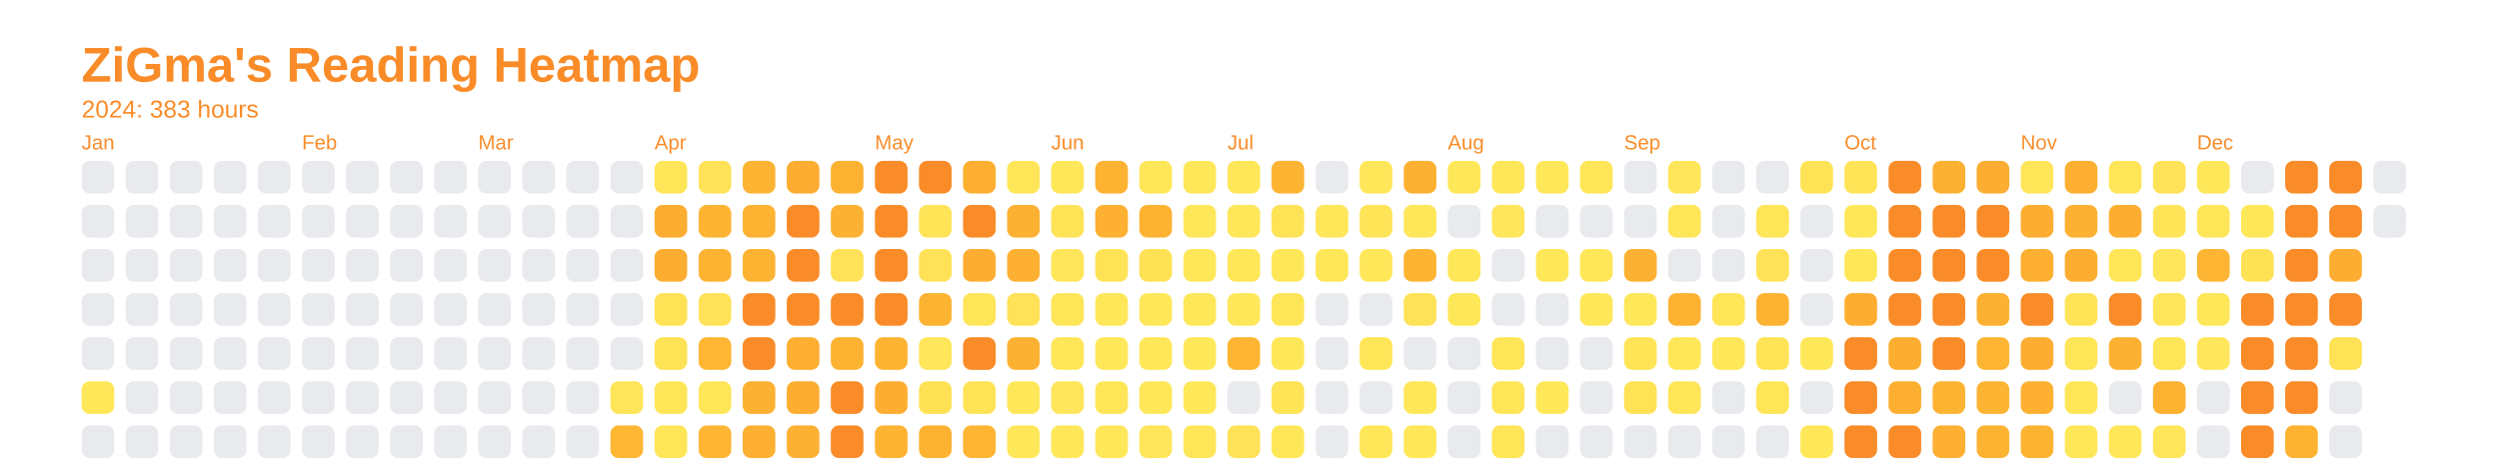
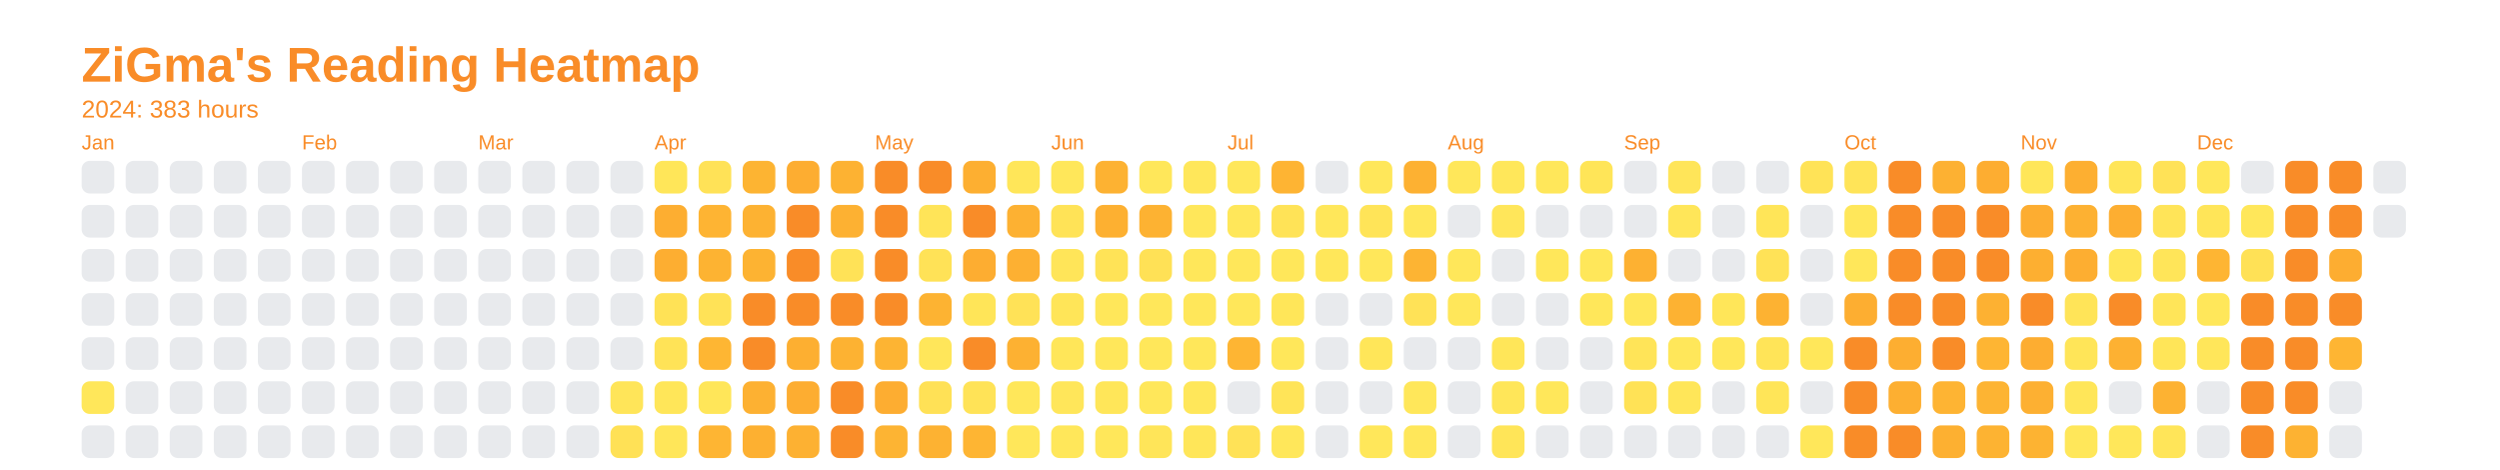
<svg xmlns="http://www.w3.org/2000/svg" baseProfile="full" height="57.5mm" version="1.1" viewBox="0,0,306.2,57.5" width="306.2mm">
  <defs />
  <rect fill="none" height="57.5" width="306.2" x="0" y="0" />
  <text fill="#f98c28" style="font-size:6px; font-family:Arial; font-weight:bold;" x="10" y="10">ZiGma's Reading Heatmap</text>
  <text fill="#f98c28" style="font-size:3px; font-family:Arial;" x="10" y="14.4">2024: 383 hours</text>
  <text fill="#f98c28" style="font-size:2.5px; font-family:Arial" x="10" y="18.3">Jan</text>
  <rect fill="#e8eaed" height="4" rx="1" ry="1" width="4" x="10" y="19.7" />
  <rect fill="#e8eaed" height="4" rx="1" ry="1" width="4" x="10" y="25.1" />
  <rect fill="#e8eaed" height="4" rx="1" ry="1" width="4" x="10" y="30.5" />
  <rect fill="#e8eaed" height="4" rx="1" ry="1" width="4" x="10" y="35.9" />
  <rect fill="#e8eaed" height="4" rx="1" ry="1" width="4" x="10" y="41.3" />
  <rect fill="#ffe75a" height="4" rx="1" ry="1" width="4" x="10" y="46.7" />
  <rect fill="#e8eaed" height="4" rx="1" ry="1" width="4" x="10" y="52.1" />
  <rect fill="#e8eaed" height="4" rx="1" ry="1" width="4" x="15.4" y="19.7" />
  <rect fill="#e8eaed" height="4" rx="1" ry="1" width="4" x="15.4" y="25.1" />
  <rect fill="#e8eaed" height="4" rx="1" ry="1" width="4" x="15.4" y="30.5" />
  <rect fill="#e8eaed" height="4" rx="1" ry="1" width="4" x="15.4" y="35.9" />
  <rect fill="#e8eaed" height="4" rx="1" ry="1" width="4" x="15.4" y="41.3" />
  <rect fill="#e8eaed" height="4" rx="1" ry="1" width="4" x="15.4" y="46.7" />
  <rect fill="#e8eaed" height="4" rx="1" ry="1" width="4" x="15.4" y="52.1" />
  <rect fill="#e8eaed" height="4" rx="1" ry="1" width="4" x="20.8" y="19.7" />
  <rect fill="#e8eaed" height="4" rx="1" ry="1" width="4" x="20.8" y="25.1" />
  <rect fill="#e8eaed" height="4" rx="1" ry="1" width="4" x="20.8" y="30.5" />
  <rect fill="#e8eaed" height="4" rx="1" ry="1" width="4" x="20.8" y="35.9" />
  <rect fill="#e8eaed" height="4" rx="1" ry="1" width="4" x="20.8" y="41.3" />
  <rect fill="#e8eaed" height="4" rx="1" ry="1" width="4" x="20.8" y="46.7" />
  <rect fill="#e8eaed" height="4" rx="1" ry="1" width="4" x="20.8" y="52.1" />
  <rect fill="#e8eaed" height="4" rx="1" ry="1" width="4" x="26.2" y="19.7" />
  <rect fill="#e8eaed" height="4" rx="1" ry="1" width="4" x="26.2" y="25.1" />
  <rect fill="#e8eaed" height="4" rx="1" ry="1" width="4" x="26.2" y="30.5" />
  <rect fill="#e8eaed" height="4" rx="1" ry="1" width="4" x="26.2" y="35.9" />
  <rect fill="#e8eaed" height="4" rx="1" ry="1" width="4" x="26.2" y="41.3" />
  <rect fill="#e8eaed" height="4" rx="1" ry="1" width="4" x="26.2" y="46.7" />
  <rect fill="#e8eaed" height="4" rx="1" ry="1" width="4" x="26.2" y="52.1" />
  <rect fill="#e8eaed" height="4" rx="1" ry="1" width="4" x="31.6" y="19.7" />
  <rect fill="#e8eaed" height="4" rx="1" ry="1" width="4" x="31.6" y="25.1" />
  <rect fill="#e8eaed" height="4" rx="1" ry="1" width="4" x="31.6" y="30.5" />
  <rect fill="#e8eaed" height="4" rx="1" ry="1" width="4" x="31.6" y="35.9" />
  <rect fill="#e8eaed" height="4" rx="1" ry="1" width="4" x="31.6" y="41.3" />
  <rect fill="#e8eaed" height="4" rx="1" ry="1" width="4" x="31.6" y="46.7" />
  <rect fill="#e8eaed" height="4" rx="1" ry="1" width="4" x="31.6" y="52.1" />
  <text fill="#f98c28" style="font-size:2.5px; font-family:Arial" x="37.0" y="18.3">Feb</text>
  <rect fill="#e8eaed" height="4" rx="1" ry="1" width="4" x="37.0" y="19.7" />
  <rect fill="#e8eaed" height="4" rx="1" ry="1" width="4" x="37.0" y="25.1" />
  <rect fill="#e8eaed" height="4" rx="1" ry="1" width="4" x="37.0" y="30.5" />
  <rect fill="#e8eaed" height="4" rx="1" ry="1" width="4" x="37.0" y="35.9" />
  <rect fill="#e8eaed" height="4" rx="1" ry="1" width="4" x="37.0" y="41.3" />
  <rect fill="#e8eaed" height="4" rx="1" ry="1" width="4" x="37.0" y="46.7" />
  <rect fill="#e8eaed" height="4" rx="1" ry="1" width="4" x="37.0" y="52.1" />
  <rect fill="#e8eaed" height="4" rx="1" ry="1" width="4" x="42.4" y="19.7" />
  <rect fill="#e8eaed" height="4" rx="1" ry="1" width="4" x="42.4" y="25.1" />
  <rect fill="#e8eaed" height="4" rx="1" ry="1" width="4" x="42.4" y="30.5" />
  <rect fill="#e8eaed" height="4" rx="1" ry="1" width="4" x="42.4" y="35.9" />
  <rect fill="#e8eaed" height="4" rx="1" ry="1" width="4" x="42.4" y="41.3" />
  <rect fill="#e8eaed" height="4" rx="1" ry="1" width="4" x="42.4" y="46.7" />
  <rect fill="#e8eaed" height="4" rx="1" ry="1" width="4" x="42.4" y="52.1" />
  <rect fill="#e8eaed" height="4" rx="1" ry="1" width="4" x="47.8" y="19.7" />
  <rect fill="#e8eaed" height="4" rx="1" ry="1" width="4" x="47.8" y="25.1" />
  <rect fill="#e8eaed" height="4" rx="1" ry="1" width="4" x="47.8" y="30.5" />
  <rect fill="#e8eaed" height="4" rx="1" ry="1" width="4" x="47.8" y="35.9" />
  <rect fill="#e8eaed" height="4" rx="1" ry="1" width="4" x="47.8" y="41.3" />
  <rect fill="#e8eaed" height="4" rx="1" ry="1" width="4" x="47.8" y="46.7" />
  <rect fill="#e8eaed" height="4" rx="1" ry="1" width="4" x="47.8" y="52.1" />
  <rect fill="#e8eaed" height="4" rx="1" ry="1" width="4" x="53.2" y="19.7" />
  <rect fill="#e8eaed" height="4" rx="1" ry="1" width="4" x="53.2" y="25.1" />
  <rect fill="#e8eaed" height="4" rx="1" ry="1" width="4" x="53.2" y="30.5" />
  <rect fill="#e8eaed" height="4" rx="1" ry="1" width="4" x="53.2" y="35.9" />
  <rect fill="#e8eaed" height="4" rx="1" ry="1" width="4" x="53.2" y="41.3" />
  <rect fill="#e8eaed" height="4" rx="1" ry="1" width="4" x="53.2" y="46.7" />
  <rect fill="#e8eaed" height="4" rx="1" ry="1" width="4" x="53.2" y="52.1" />
  <text fill="#f98c28" style="font-size:2.5px; font-family:Arial" x="58.6" y="18.3">Mar</text>
  <rect fill="#e8eaed" height="4" rx="1" ry="1" width="4" x="58.6" y="19.7" />
  <rect fill="#e8eaed" height="4" rx="1" ry="1" width="4" x="58.6" y="25.1" />
  <rect fill="#e8eaed" height="4" rx="1" ry="1" width="4" x="58.6" y="30.5" />
  <rect fill="#e8eaed" height="4" rx="1" ry="1" width="4" x="58.6" y="35.9" />
  <rect fill="#e8eaed" height="4" rx="1" ry="1" width="4" x="58.6" y="41.3" />
  <rect fill="#e8eaed" height="4" rx="1" ry="1" width="4" x="58.6" y="46.7" />
  <rect fill="#e8eaed" height="4" rx="1" ry="1" width="4" x="58.6" y="52.1" />
  <rect fill="#e8eaed" height="4" rx="1" ry="1" width="4" x="64" y="19.7" />
  <rect fill="#e8eaed" height="4" rx="1" ry="1" width="4" x="64" y="25.1" />
  <rect fill="#e8eaed" height="4" rx="1" ry="1" width="4" x="64" y="30.5" />
  <rect fill="#e8eaed" height="4" rx="1" ry="1" width="4" x="64" y="35.9" />
  <rect fill="#e8eaed" height="4" rx="1" ry="1" width="4" x="64" y="41.3" />
  <rect fill="#e8eaed" height="4" rx="1" ry="1" width="4" x="64" y="46.7" />
  <rect fill="#e8eaed" height="4" rx="1" ry="1" width="4" x="64" y="52.1" />
  <rect fill="#e8eaed" height="4" rx="1" ry="1" width="4" x="69.4" y="19.7" />
  <rect fill="#e8eaed" height="4" rx="1" ry="1" width="4" x="69.4" y="25.1" />
  <rect fill="#e8eaed" height="4" rx="1" ry="1" width="4" x="69.4" y="30.5" />
  <rect fill="#e8eaed" height="4" rx="1" ry="1" width="4" x="69.4" y="35.9" />
  <rect fill="#e8eaed" height="4" rx="1" ry="1" width="4" x="69.4" y="41.3" />
  <rect fill="#e8eaed" height="4" rx="1" ry="1" width="4" x="69.4" y="46.7" />
  <rect fill="#e8eaed" height="4" rx="1" ry="1" width="4" x="69.4" y="52.1" />
  <rect fill="#e8eaed" height="4" rx="1" ry="1" width="4" x="74.8" y="19.7" />
  <rect fill="#e8eaed" height="4" rx="1" ry="1" width="4" x="74.8" y="25.1" />
  <rect fill="#e8eaed" height="4" rx="1" ry="1" width="4" x="74.8" y="30.5" />
  <rect fill="#e8eaed" height="4" rx="1" ry="1" width="4" x="74.8" y="35.9" />
  <rect fill="#e8eaed" height="4" rx="1" ry="1" width="4" x="74.8" y="41.3" />
  <rect fill="#ffe559" height="4" rx="1" ry="1" width="4" x="74.8" y="46.7" />
-   <rect fill="#feb633" height="4" rx="1" ry="1" width="4" x="74.8" y="52.1" />
+   <rect fill="#ffe156" height="4" rx="1" ry="1" width="4" x="74.8" y="52.1" />
  <text fill="#f98c28" style="font-size:2.5px; font-family:Arial" x="80.2" y="18.3">Apr</text>
  <rect fill="#ffe659" height="4" rx="1" ry="1" width="4" x="80.2" y="19.7" />
  <rect fill="#fdae31" height="4" rx="1" ry="1" width="4" x="80.2" y="25.1" />
  <rect fill="#fdae31" height="4" rx="1" ry="1" width="4" x="80.2" y="30.5" />
  <rect fill="#ffe256" height="4" rx="1" ry="1" width="4" x="80.2" y="35.9" />
  <rect fill="#ffe357" height="4" rx="1" ry="1" width="4" x="80.2" y="41.3" />
  <rect fill="#ffe659" height="4" rx="1" ry="1" width="4" x="80.2" y="46.7" />
  <rect fill="#ffe659" height="4" rx="1" ry="1" width="4" x="80.2" y="52.1" />
  <rect fill="#ffe257" height="4" rx="1" ry="1" width="4" x="85.6" y="19.7" />
  <rect fill="#feb433" height="4" rx="1" ry="1" width="4" x="85.6" y="25.1" />
  <rect fill="#fdb332" height="4" rx="1" ry="1" width="4" x="85.6" y="30.5" />
  <rect fill="#ffe257" height="4" rx="1" ry="1" width="4" x="85.6" y="35.9" />
  <rect fill="#feb633" height="4" rx="1" ry="1" width="4" x="85.6" y="41.3" />
  <rect fill="#ffe659" height="4" rx="1" ry="1" width="4" x="85.6" y="46.7" />
  <rect fill="#feb533" height="4" rx="1" ry="1" width="4" x="85.6" y="52.1" />
  <rect fill="#fdb432" height="4" rx="1" ry="1" width="4" x="91" y="19.7" />
  <rect fill="#fdb232" height="4" rx="1" ry="1" width="4" x="91" y="25.1" />
  <rect fill="#fdb332" height="4" rx="1" ry="1" width="4" x="91" y="30.5" />
  <rect fill="#f98c28" height="4" rx="1" ry="1" width="4" x="91" y="35.9" />
  <rect fill="#f98c28" height="4" rx="1" ry="1" width="4" x="91" y="41.3" />
  <rect fill="#fdb132" height="4" rx="1" ry="1" width="4" x="91" y="46.7" />
  <rect fill="#fdb031" height="4" rx="1" ry="1" width="4" x="91" y="52.1" />
  <rect fill="#fdad31" height="4" rx="1" ry="1" width="4" x="96.4" y="19.7" />
  <rect fill="#f98c28" height="4" rx="1" ry="1" width="4" x="96.4" y="25.1" />
  <rect fill="#f98c28" height="4" rx="1" ry="1" width="4" x="96.4" y="30.5" />
  <rect fill="#f98c28" height="4" rx="1" ry="1" width="4" x="96.4" y="35.9" />
  <rect fill="#fdaf31" height="4" rx="1" ry="1" width="4" x="96.4" y="41.3" />
  <rect fill="#fdad31" height="4" rx="1" ry="1" width="4" x="96.4" y="46.7" />
  <rect fill="#fdb132" height="4" rx="1" ry="1" width="4" x="96.4" y="52.1" />
  <rect fill="#fdb232" height="4" rx="1" ry="1" width="4" x="101.8" y="19.7" />
  <rect fill="#fdb132" height="4" rx="1" ry="1" width="4" x="101.8" y="25.1" />
  <rect fill="#ffe257" height="4" rx="1" ry="1" width="4" x="101.8" y="30.5" />
  <rect fill="#f98c28" height="4" rx="1" ry="1" width="4" x="101.8" y="35.9" />
  <rect fill="#fdb232" height="4" rx="1" ry="1" width="4" x="101.8" y="41.3" />
  <rect fill="#f98c28" height="4" rx="1" ry="1" width="4" x="101.8" y="46.7" />
  <rect fill="#f98c28" height="4" rx="1" ry="1" width="4" x="101.8" y="52.1" />
  <text fill="#f98c28" style="font-size:2.5px; font-family:Arial" x="107.2" y="18.3">May</text>
  <rect fill="#f98c28" height="4" rx="1" ry="1" width="4" x="107.2" y="19.7" />
  <rect fill="#f98c28" height="4" rx="1" ry="1" width="4" x="107.2" y="25.1" />
  <rect fill="#f98c28" height="4" rx="1" ry="1" width="4" x="107.2" y="30.5" />
  <rect fill="#f98c28" height="4" rx="1" ry="1" width="4" x="107.2" y="35.9" />
  <rect fill="#fdb433" height="4" rx="1" ry="1" width="4" x="107.2" y="41.3" />
  <rect fill="#fdad31" height="4" rx="1" ry="1" width="4" x="107.2" y="46.7" />
  <rect fill="#fdb433" height="4" rx="1" ry="1" width="4" x="107.2" y="52.1" />
  <rect fill="#f98c28" height="4" rx="1" ry="1" width="4" x="112.6" y="19.7" />
  <rect fill="#ffe458" height="4" rx="1" ry="1" width="4" x="112.6" y="25.1" />
  <rect fill="#ffe257" height="4" rx="1" ry="1" width="4" x="112.6" y="30.5" />
  <rect fill="#fdb332" height="4" rx="1" ry="1" width="4" x="112.6" y="35.9" />
  <rect fill="#ffe65a" height="4" rx="1" ry="1" width="4" x="112.6" y="41.3" />
  <rect fill="#ffe156" height="4" rx="1" ry="1" width="4" x="112.6" y="46.7" />
  <rect fill="#fdb232" height="4" rx="1" ry="1" width="4" x="112.6" y="52.1" />
  <rect fill="#fdaf31" height="4" rx="1" ry="1" width="4" x="118" y="19.7" />
  <rect fill="#f98c28" height="4" rx="1" ry="1" width="4" x="118" y="25.1" />
  <rect fill="#fdad31" height="4" rx="1" ry="1" width="4" x="118" y="30.5" />
  <rect fill="#ffe558" height="4" rx="1" ry="1" width="4" x="118" y="35.9" />
  <rect fill="#f98c28" height="4" rx="1" ry="1" width="4" x="118" y="41.3" />
  <rect fill="#ffe357" height="4" rx="1" ry="1" width="4" x="118" y="46.7" />
  <rect fill="#feb533" height="4" rx="1" ry="1" width="4" x="118" y="52.1" />
  <rect fill="#ffe659" height="4" rx="1" ry="1" width="4" x="123.4" y="19.7" />
  <rect fill="#fdb132" height="4" rx="1" ry="1" width="4" x="123.4" y="25.1" />
  <rect fill="#fdb032" height="4" rx="1" ry="1" width="4" x="123.4" y="30.5" />
  <rect fill="#ffe257" height="4" rx="1" ry="1" width="4" x="123.4" y="35.9" />
  <rect fill="#fdb132" height="4" rx="1" ry="1" width="4" x="123.4" y="41.3" />
  <rect fill="#ffe75a" height="4" rx="1" ry="1" width="4" x="123.4" y="46.7" />
  <rect fill="#ffe75a" height="4" rx="1" ry="1" width="4" x="123.4" y="52.1" />
  <text fill="#f98c28" style="font-size:2.5px; font-family:Arial" x="128.8" y="18.3">Jun</text>
  <rect fill="#ffe75a" height="4" rx="1" ry="1" width="4" x="128.8" y="19.7" />
  <rect fill="#ffe357" height="4" rx="1" ry="1" width="4" x="128.8" y="25.1" />
  <rect fill="#ffe559" height="4" rx="1" ry="1" width="4" x="128.8" y="30.5" />
  <rect fill="#ffe558" height="4" rx="1" ry="1" width="4" x="128.8" y="35.9" />
  <rect fill="#ffe659" height="4" rx="1" ry="1" width="4" x="128.8" y="41.3" />
  <rect fill="#ffe65a" height="4" rx="1" ry="1" width="4" x="128.8" y="46.7" />
  <rect fill="#ffe75a" height="4" rx="1" ry="1" width="4" x="128.8" y="52.1" />
  <rect fill="#fdb232" height="4" rx="1" ry="1" width="4" x="134.2" y="19.7" />
  <rect fill="#fdb031" height="4" rx="1" ry="1" width="4" x="134.2" y="25.1" />
  <rect fill="#ffe357" height="4" rx="1" ry="1" width="4" x="134.2" y="30.5" />
  <rect fill="#ffe75a" height="4" rx="1" ry="1" width="4" x="134.2" y="35.9" />
  <rect fill="#ffe75a" height="4" rx="1" ry="1" width="4" x="134.2" y="41.3" />
  <rect fill="#ffe659" height="4" rx="1" ry="1" width="4" x="134.2" y="46.7" />
  <rect fill="#ffe75a" height="4" rx="1" ry="1" width="4" x="134.2" y="52.1" />
  <rect fill="#ffe75a" height="4" rx="1" ry="1" width="4" x="139.6" y="19.7" />
  <rect fill="#fdb232" height="4" rx="1" ry="1" width="4" x="139.6" y="25.1" />
  <rect fill="#ffe156" height="4" rx="1" ry="1" width="4" x="139.6" y="30.5" />
  <rect fill="#ffe75a" height="4" rx="1" ry="1" width="4" x="139.6" y="35.9" />
  <rect fill="#ffe75a" height="4" rx="1" ry="1" width="4" x="139.6" y="41.3" />
  <rect fill="#ffe75a" height="4" rx="1" ry="1" width="4" x="139.6" y="46.7" />
  <rect fill="#ffe559" height="4" rx="1" ry="1" width="4" x="139.6" y="52.1" />
  <rect fill="#ffe75a" height="4" rx="1" ry="1" width="4" x="145" y="19.7" />
  <rect fill="#ffe75a" height="4" rx="1" ry="1" width="4" x="145" y="25.1" />
  <rect fill="#ffe75a" height="4" rx="1" ry="1" width="4" x="145" y="30.5" />
  <rect fill="#ffe75a" height="4" rx="1" ry="1" width="4" x="145" y="35.9" />
  <rect fill="#ffe75a" height="4" rx="1" ry="1" width="4" x="145" y="41.3" />
  <rect fill="#ffe75a" height="4" rx="1" ry="1" width="4" x="145" y="46.7" />
  <rect fill="#ffe659" height="4" rx="1" ry="1" width="4" x="145" y="52.1" />
  <text fill="#f98c28" style="font-size:2.5px; font-family:Arial" x="150.4" y="18.3">Jul</text>
  <rect fill="#ffe75a" height="4" rx="1" ry="1" width="4" x="150.4" y="19.7" />
  <rect fill="#ffe75a" height="4" rx="1" ry="1" width="4" x="150.4" y="25.1" />
  <rect fill="#ffe75a" height="4" rx="1" ry="1" width="4" x="150.4" y="30.5" />
  <rect fill="#ffe75a" height="4" rx="1" ry="1" width="4" x="150.4" y="35.9" />
  <rect fill="#feb533" height="4" rx="1" ry="1" width="4" x="150.4" y="41.3" />
  <rect fill="#e8eaed" height="4" rx="1" ry="1" width="4" x="150.4" y="46.7" />
  <rect fill="#ffe257" height="4" rx="1" ry="1" width="4" x="150.4" y="52.1" />
  <rect fill="#feb433" height="4" rx="1" ry="1" width="4" x="155.8" y="19.7" />
  <rect fill="#ffe357" height="4" rx="1" ry="1" width="4" x="155.8" y="25.1" />
  <rect fill="#ffe75a" height="4" rx="1" ry="1" width="4" x="155.8" y="30.5" />
  <rect fill="#ffe659" height="4" rx="1" ry="1" width="4" x="155.8" y="35.9" />
  <rect fill="#ffe75a" height="4" rx="1" ry="1" width="4" x="155.8" y="41.3" />
  <rect fill="#ffe458" height="4" rx="1" ry="1" width="4" x="155.8" y="46.7" />
  <rect fill="#ffe75a" height="4" rx="1" ry="1" width="4" x="155.8" y="52.1" />
  <rect fill="#e8eaed" height="4" rx="1" ry="1" width="4" x="161.2" y="19.7" />
  <rect fill="#ffe75a" height="4" rx="1" ry="1" width="4" x="161.2" y="25.1" />
  <rect fill="#ffe75a" height="4" rx="1" ry="1" width="4" x="161.2" y="30.5" />
  <rect fill="#e8eaed" height="4" rx="1" ry="1" width="4" x="161.2" y="35.9" />
  <rect fill="#e8eaed" height="4" rx="1" ry="1" width="4" x="161.2" y="41.3" />
  <rect fill="#e8eaed" height="4" rx="1" ry="1" width="4" x="161.2" y="46.7" />
  <rect fill="#e8eaed" height="4" rx="1" ry="1" width="4" x="161.2" y="52.1" />
  <rect fill="#ffe75a" height="4" rx="1" ry="1" width="4" x="166.6" y="19.7" />
  <rect fill="#ffe458" height="4" rx="1" ry="1" width="4" x="166.6" y="25.1" />
  <rect fill="#ffe75a" height="4" rx="1" ry="1" width="4" x="166.6" y="30.5" />
  <rect fill="#e8eaed" height="4" rx="1" ry="1" width="4" x="166.6" y="35.9" />
  <rect fill="#ffe659" height="4" rx="1" ry="1" width="4" x="166.6" y="41.3" />
  <rect fill="#e8eaed" height="4" rx="1" ry="1" width="4" x="166.6" y="46.7" />
  <rect fill="#ffe75a" height="4" rx="1" ry="1" width="4" x="166.6" y="52.1" />
  <rect fill="#fdb132" height="4" rx="1" ry="1" width="4" x="172" y="19.7" />
  <rect fill="#ffe75a" height="4" rx="1" ry="1" width="4" x="172" y="25.1" />
  <rect fill="#fdb433" height="4" rx="1" ry="1" width="4" x="172" y="30.5" />
  <rect fill="#ffe257" height="4" rx="1" ry="1" width="4" x="172" y="35.9" />
  <rect fill="#e8eaed" height="4" rx="1" ry="1" width="4" x="172" y="41.3" />
  <rect fill="#ffe75a" height="4" rx="1" ry="1" width="4" x="172" y="46.7" />
  <rect fill="#ffe75a" height="4" rx="1" ry="1" width="4" x="172" y="52.1" />
  <text fill="#f98c28" style="font-size:2.5px; font-family:Arial" x="177.4" y="18.3">Aug</text>
  <rect fill="#ffe75a" height="4" rx="1" ry="1" width="4" x="177.4" y="19.7" />
  <rect fill="#e8eaed" height="4" rx="1" ry="1" width="4" x="177.4" y="25.1" />
  <rect fill="#ffe75a" height="4" rx="1" ry="1" width="4" x="177.4" y="30.5" />
  <rect fill="#ffe75a" height="4" rx="1" ry="1" width="4" x="177.4" y="35.9" />
  <rect fill="#e8eaed" height="4" rx="1" ry="1" width="4" x="177.4" y="41.3" />
  <rect fill="#e8eaed" height="4" rx="1" ry="1" width="4" x="177.4" y="46.7" />
  <rect fill="#e8eaed" height="4" rx="1" ry="1" width="4" x="177.4" y="52.1" />
  <rect fill="#ffe75a" height="4" rx="1" ry="1" width="4" x="182.8" y="19.7" />
  <rect fill="#ffe65a" height="4" rx="1" ry="1" width="4" x="182.8" y="25.1" />
  <rect fill="#e8eaed" height="4" rx="1" ry="1" width="4" x="182.8" y="30.5" />
  <rect fill="#e8eaed" height="4" rx="1" ry="1" width="4" x="182.8" y="35.9" />
  <rect fill="#ffe659" height="4" rx="1" ry="1" width="4" x="182.8" y="41.3" />
  <rect fill="#ffe659" height="4" rx="1" ry="1" width="4" x="182.8" y="46.7" />
  <rect fill="#ffe558" height="4" rx="1" ry="1" width="4" x="182.8" y="52.1" />
  <rect fill="#ffe75a" height="4" rx="1" ry="1" width="4" x="188.2" y="19.7" />
  <rect fill="#e8eaed" height="4" rx="1" ry="1" width="4" x="188.2" y="25.1" />
  <rect fill="#ffe75a" height="4" rx="1" ry="1" width="4" x="188.2" y="30.5" />
  <rect fill="#e8eaed" height="4" rx="1" ry="1" width="4" x="188.2" y="35.9" />
  <rect fill="#e8eaed" height="4" rx="1" ry="1" width="4" x="188.2" y="41.3" />
  <rect fill="#ffe75a" height="4" rx="1" ry="1" width="4" x="188.2" y="46.7" />
  <rect fill="#e8eaed" height="4" rx="1" ry="1" width="4" x="188.2" y="52.1" />
  <rect fill="#ffe558" height="4" rx="1" ry="1" width="4" x="193.6" y="19.7" />
  <rect fill="#e8eaed" height="4" rx="1" ry="1" width="4" x="193.6" y="25.1" />
  <rect fill="#ffe75a" height="4" rx="1" ry="1" width="4" x="193.6" y="30.5" />
  <rect fill="#ffe75a" height="4" rx="1" ry="1" width="4" x="193.6" y="35.9" />
  <rect fill="#e8eaed" height="4" rx="1" ry="1" width="4" x="193.6" y="41.3" />
  <rect fill="#e8eaed" height="4" rx="1" ry="1" width="4" x="193.6" y="46.7" />
  <rect fill="#e8eaed" height="4" rx="1" ry="1" width="4" x="193.6" y="52.1" />
  <text fill="#f98c28" style="font-size:2.5px; font-family:Arial" x="199" y="18.3">Sep</text>
  <rect fill="#e8eaed" height="4" rx="1" ry="1" width="4" x="199" y="19.7" />
  <rect fill="#e8eaed" height="4" rx="1" ry="1" width="4" x="199" y="25.1" />
  <rect fill="#fdb132" height="4" rx="1" ry="1" width="4" x="199" y="30.5" />
  <rect fill="#ffe75a" height="4" rx="1" ry="1" width="4" x="199" y="35.9" />
  <rect fill="#ffe458" height="4" rx="1" ry="1" width="4" x="199" y="41.3" />
  <rect fill="#ffe256" height="4" rx="1" ry="1" width="4" x="199" y="46.7" />
  <rect fill="#e8eaed" height="4" rx="1" ry="1" width="4" x="199" y="52.1" />
  <rect fill="#ffe559" height="4" rx="1" ry="1" width="4" x="204.4" y="19.7" />
  <rect fill="#ffe659" height="4" rx="1" ry="1" width="4" x="204.4" y="25.1" />
  <rect fill="#e8eaed" height="4" rx="1" ry="1" width="4" x="204.4" y="30.5" />
  <rect fill="#fdb232" height="4" rx="1" ry="1" width="4" x="204.4" y="35.9" />
  <rect fill="#ffe75a" height="4" rx="1" ry="1" width="4" x="204.4" y="41.3" />
  <rect fill="#ffe659" height="4" rx="1" ry="1" width="4" x="204.4" y="46.7" />
  <rect fill="#e8eaed" height="4" rx="1" ry="1" width="4" x="204.4" y="52.1" />
  <rect fill="#e8eaed" height="4" rx="1" ry="1" width="4" x="209.8" y="19.7" />
  <rect fill="#e8eaed" height="4" rx="1" ry="1" width="4" x="209.8" y="25.1" />
  <rect fill="#e8eaed" height="4" rx="1" ry="1" width="4" x="209.8" y="30.5" />
  <rect fill="#ffe659" height="4" rx="1" ry="1" width="4" x="209.8" y="35.9" />
  <rect fill="#ffe75a" height="4" rx="1" ry="1" width="4" x="209.8" y="41.3" />
  <rect fill="#e8eaed" height="4" rx="1" ry="1" width="4" x="209.8" y="46.7" />
  <rect fill="#e8eaed" height="4" rx="1" ry="1" width="4" x="209.8" y="52.1" />
  <rect fill="#e8eaed" height="4" rx="1" ry="1" width="4" x="215.2" y="19.7" />
  <rect fill="#ffe558" height="4" rx="1" ry="1" width="4" x="215.2" y="25.1" />
  <rect fill="#ffe257" height="4" rx="1" ry="1" width="4" x="215.2" y="30.5" />
  <rect fill="#fdb232" height="4" rx="1" ry="1" width="4" x="215.2" y="35.9" />
  <rect fill="#ffe458" height="4" rx="1" ry="1" width="4" x="215.2" y="41.3" />
  <rect fill="#ffe558" height="4" rx="1" ry="1" width="4" x="215.2" y="46.7" />
  <rect fill="#e8eaed" height="4" rx="1" ry="1" width="4" x="215.2" y="52.1" />
  <rect fill="#ffe357" height="4" rx="1" ry="1" width="4" x="220.6" y="19.7" />
  <rect fill="#e8eaed" height="4" rx="1" ry="1" width="4" x="220.6" y="25.1" />
  <rect fill="#e8eaed" height="4" rx="1" ry="1" width="4" x="220.6" y="30.5" />
  <rect fill="#e8eaed" height="4" rx="1" ry="1" width="4" x="220.6" y="35.9" />
  <rect fill="#ffe75a" height="4" rx="1" ry="1" width="4" x="220.6" y="41.3" />
  <rect fill="#e8eaed" height="4" rx="1" ry="1" width="4" x="220.6" y="46.7" />
  <rect fill="#ffe75a" height="4" rx="1" ry="1" width="4" x="220.6" y="52.1" />
  <text fill="#f98c28" style="font-size:2.5px; font-family:Arial" x="226" y="18.3">Oct</text>
  <rect fill="#ffe458" height="4" rx="1" ry="1" width="4" x="226" y="19.7" />
  <rect fill="#ffe75a" height="4" rx="1" ry="1" width="4" x="226" y="25.1" />
  <rect fill="#ffe75a" height="4" rx="1" ry="1" width="4" x="226" y="30.5" />
  <rect fill="#fdae31" height="4" rx="1" ry="1" width="4" x="226" y="35.9" />
  <rect fill="#f98c28" height="4" rx="1" ry="1" width="4" x="226" y="41.3" />
  <rect fill="#f98c28" height="4" rx="1" ry="1" width="4" x="226" y="46.7" />
  <rect fill="#f98c28" height="4" rx="1" ry="1" width="4" x="226" y="52.1" />
  <rect fill="#f98c28" height="4" rx="1" ry="1" width="4" x="231.4" y="19.7" />
  <rect fill="#f98c28" height="4" rx="1" ry="1" width="4" x="231.4" y="25.1" />
  <rect fill="#f98c28" height="4" rx="1" ry="1" width="4" x="231.4" y="30.5" />
  <rect fill="#f98c28" height="4" rx="1" ry="1" width="4" x="231.4" y="35.9" />
  <rect fill="#fdae31" height="4" rx="1" ry="1" width="4" x="231.4" y="41.3" />
  <rect fill="#fdaf31" height="4" rx="1" ry="1" width="4" x="231.4" y="46.7" />
  <rect fill="#f98c28" height="4" rx="1" ry="1" width="4" x="231.4" y="52.1" />
  <rect fill="#fdb132" height="4" rx="1" ry="1" width="4" x="236.8" y="19.7" />
  <rect fill="#f98c28" height="4" rx="1" ry="1" width="4" x="236.8" y="25.1" />
  <rect fill="#f98c28" height="4" rx="1" ry="1" width="4" x="236.8" y="30.5" />
  <rect fill="#f98c28" height="4" rx="1" ry="1" width="4" x="236.8" y="35.9" />
  <rect fill="#f98c28" height="4" rx="1" ry="1" width="4" x="236.8" y="41.3" />
  <rect fill="#feb433" height="4" rx="1" ry="1" width="4" x="236.8" y="46.7" />
  <rect fill="#fdb031" height="4" rx="1" ry="1" width="4" x="236.8" y="52.1" />
  <rect fill="#fdad31" height="4" rx="1" ry="1" width="4" x="242.2" y="19.7" />
  <rect fill="#f98c28" height="4" rx="1" ry="1" width="4" x="242.2" y="25.1" />
  <rect fill="#f98c28" height="4" rx="1" ry="1" width="4" x="242.2" y="30.5" />
  <rect fill="#fdb132" height="4" rx="1" ry="1" width="4" x="242.2" y="35.9" />
  <rect fill="#feb533" height="4" rx="1" ry="1" width="4" x="242.2" y="41.3" />
  <rect fill="#fdb433" height="4" rx="1" ry="1" width="4" x="242.2" y="46.7" />
  <rect fill="#fdb332" height="4" rx="1" ry="1" width="4" x="242.2" y="52.1" />
  <text fill="#f98c28" style="font-size:2.5px; font-family:Arial" x="247.6" y="18.3">Nov</text>
  <rect fill="#ffe659" height="4" rx="1" ry="1" width="4" x="247.6" y="19.7" />
  <rect fill="#fdad31" height="4" rx="1" ry="1" width="4" x="247.6" y="25.1" />
  <rect fill="#fdaf31" height="4" rx="1" ry="1" width="4" x="247.6" y="30.5" />
  <rect fill="#f98c28" height="4" rx="1" ry="1" width="4" x="247.6" y="35.9" />
  <rect fill="#fdad31" height="4" rx="1" ry="1" width="4" x="247.6" y="41.3" />
  <rect fill="#fdb032" height="4" rx="1" ry="1" width="4" x="247.6" y="46.7" />
  <rect fill="#fdb332" height="4" rx="1" ry="1" width="4" x="247.6" y="52.1" />
  <rect fill="#fdaf31" height="4" rx="1" ry="1" width="4" x="253" y="19.7" />
  <rect fill="#fdb132" height="4" rx="1" ry="1" width="4" x="253" y="25.1" />
  <rect fill="#fdae31" height="4" rx="1" ry="1" width="4" x="253" y="30.5" />
  <rect fill="#ffe458" height="4" rx="1" ry="1" width="4" x="253" y="35.9" />
  <rect fill="#ffe558" height="4" rx="1" ry="1" width="4" x="253" y="41.3" />
  <rect fill="#ffe659" height="4" rx="1" ry="1" width="4" x="253" y="46.7" />
  <rect fill="#ffe75a" height="4" rx="1" ry="1" width="4" x="253" y="52.1" />
  <rect fill="#ffe558" height="4" rx="1" ry="1" width="4" x="258.4" y="19.7" />
  <rect fill="#fdae31" height="4" rx="1" ry="1" width="4" x="258.4" y="25.1" />
  <rect fill="#ffe659" height="4" rx="1" ry="1" width="4" x="258.4" y="30.5" />
  <rect fill="#f98c28" height="4" rx="1" ry="1" width="4" x="258.4" y="35.9" />
  <rect fill="#fdb132" height="4" rx="1" ry="1" width="4" x="258.4" y="41.3" />
  <rect fill="#e8eaed" height="4" rx="1" ry="1" width="4" x="258.4" y="46.7" />
  <rect fill="#ffe75a" height="4" rx="1" ry="1" width="4" x="258.4" y="52.1" />
  <rect fill="#ffe257" height="4" rx="1" ry="1" width="4" x="263.8" y="19.7" />
  <rect fill="#ffe458" height="4" rx="1" ry="1" width="4" x="263.8" y="25.1" />
  <rect fill="#ffe559" height="4" rx="1" ry="1" width="4" x="263.8" y="30.5" />
  <rect fill="#ffe559" height="4" rx="1" ry="1" width="4" x="263.8" y="35.9" />
  <rect fill="#ffe558" height="4" rx="1" ry="1" width="4" x="263.8" y="41.3" />
  <rect fill="#fdb232" height="4" rx="1" ry="1" width="4" x="263.8" y="46.7" />
  <rect fill="#ffe559" height="4" rx="1" ry="1" width="4" x="263.8" y="52.1" />
  <text fill="#f98c28" style="font-size:2.5px; font-family:Arial" x="269.2" y="18.3">Dec</text>
  <rect fill="#ffe75a" height="4" rx="1" ry="1" width="4" x="269.2" y="19.7" />
  <rect fill="#ffe558" height="4" rx="1" ry="1" width="4" x="269.2" y="25.1" />
  <rect fill="#feb533" height="4" rx="1" ry="1" width="4" x="269.2" y="30.5" />
  <rect fill="#ffe75a" height="4" rx="1" ry="1" width="4" x="269.2" y="35.9" />
  <rect fill="#ffe65a" height="4" rx="1" ry="1" width="4" x="269.2" y="41.3" />
  <rect fill="#e8eaed" height="4" rx="1" ry="1" width="4" x="269.2" y="46.7" />
  <rect fill="#e8eaed" height="4" rx="1" ry="1" width="4" x="269.2" y="52.1" />
  <rect fill="#e8eaed" height="4" rx="1" ry="1" width="4" x="274.6" y="19.7" />
  <rect fill="#ffe75a" height="4" rx="1" ry="1" width="4" x="274.6" y="25.1" />
  <rect fill="#ffe156" height="4" rx="1" ry="1" width="4" x="274.6" y="30.5" />
  <rect fill="#f98c28" height="4" rx="1" ry="1" width="4" x="274.6" y="35.9" />
  <rect fill="#f98c28" height="4" rx="1" ry="1" width="4" x="274.6" y="41.3" />
  <rect fill="#f98c28" height="4" rx="1" ry="1" width="4" x="274.6" y="46.7" />
  <rect fill="#f98c28" height="4" rx="1" ry="1" width="4" x="274.6" y="52.1" />
  <rect fill="#f98c28" height="4" rx="1" ry="1" width="4" x="280" y="19.7" />
  <rect fill="#f98c28" height="4" rx="1" ry="1" width="4" x="280" y="25.1" />
  <rect fill="#f98c28" height="4" rx="1" ry="1" width="4" x="280" y="30.5" />
  <rect fill="#f98c28" height="4" rx="1" ry="1" width="4" x="280" y="35.9" />
  <rect fill="#f98c28" height="4" rx="1" ry="1" width="4" x="280" y="41.3" />
  <rect fill="#f98c28" height="4" rx="1" ry="1" width="4" x="280" y="46.7" />
  <rect fill="#fdb232" height="4" rx="1" ry="1" width="4" x="280" y="52.1" />
  <rect fill="#f98c28" height="4" rx="1" ry="1" width="4" x="285.4" y="19.7" />
  <rect fill="#f98c28" height="4" rx="1" ry="1" width="4" x="285.4" y="25.1" />
  <rect fill="#fdad31" height="4" rx="1" ry="1" width="4" x="285.4" y="30.5" />
  <rect fill="#f98c28" height="4" rx="1" ry="1" width="4" x="285.4" y="35.9" />
-   <rect fill="#ffe256" height="4" rx="1" ry="1" width="4" x="285.4" y="41.3" />
+   <rect fill="#feb533" height="4" rx="1" ry="1" width="4" x="285.4" y="41.3" />
  <rect fill="#e8eaed" height="4" rx="1" ry="1" width="4" x="285.4" y="46.7" />
  <rect fill="#e8eaed" height="4" rx="1" ry="1" width="4" x="285.4" y="52.1" />
  <rect fill="#e8eaed" height="4" rx="1" ry="1" width="4" x="290.8" y="19.7" />
  <rect fill="#e8eaed" height="4" rx="1" ry="1" width="4" x="290.8" y="25.1" />
</svg>
